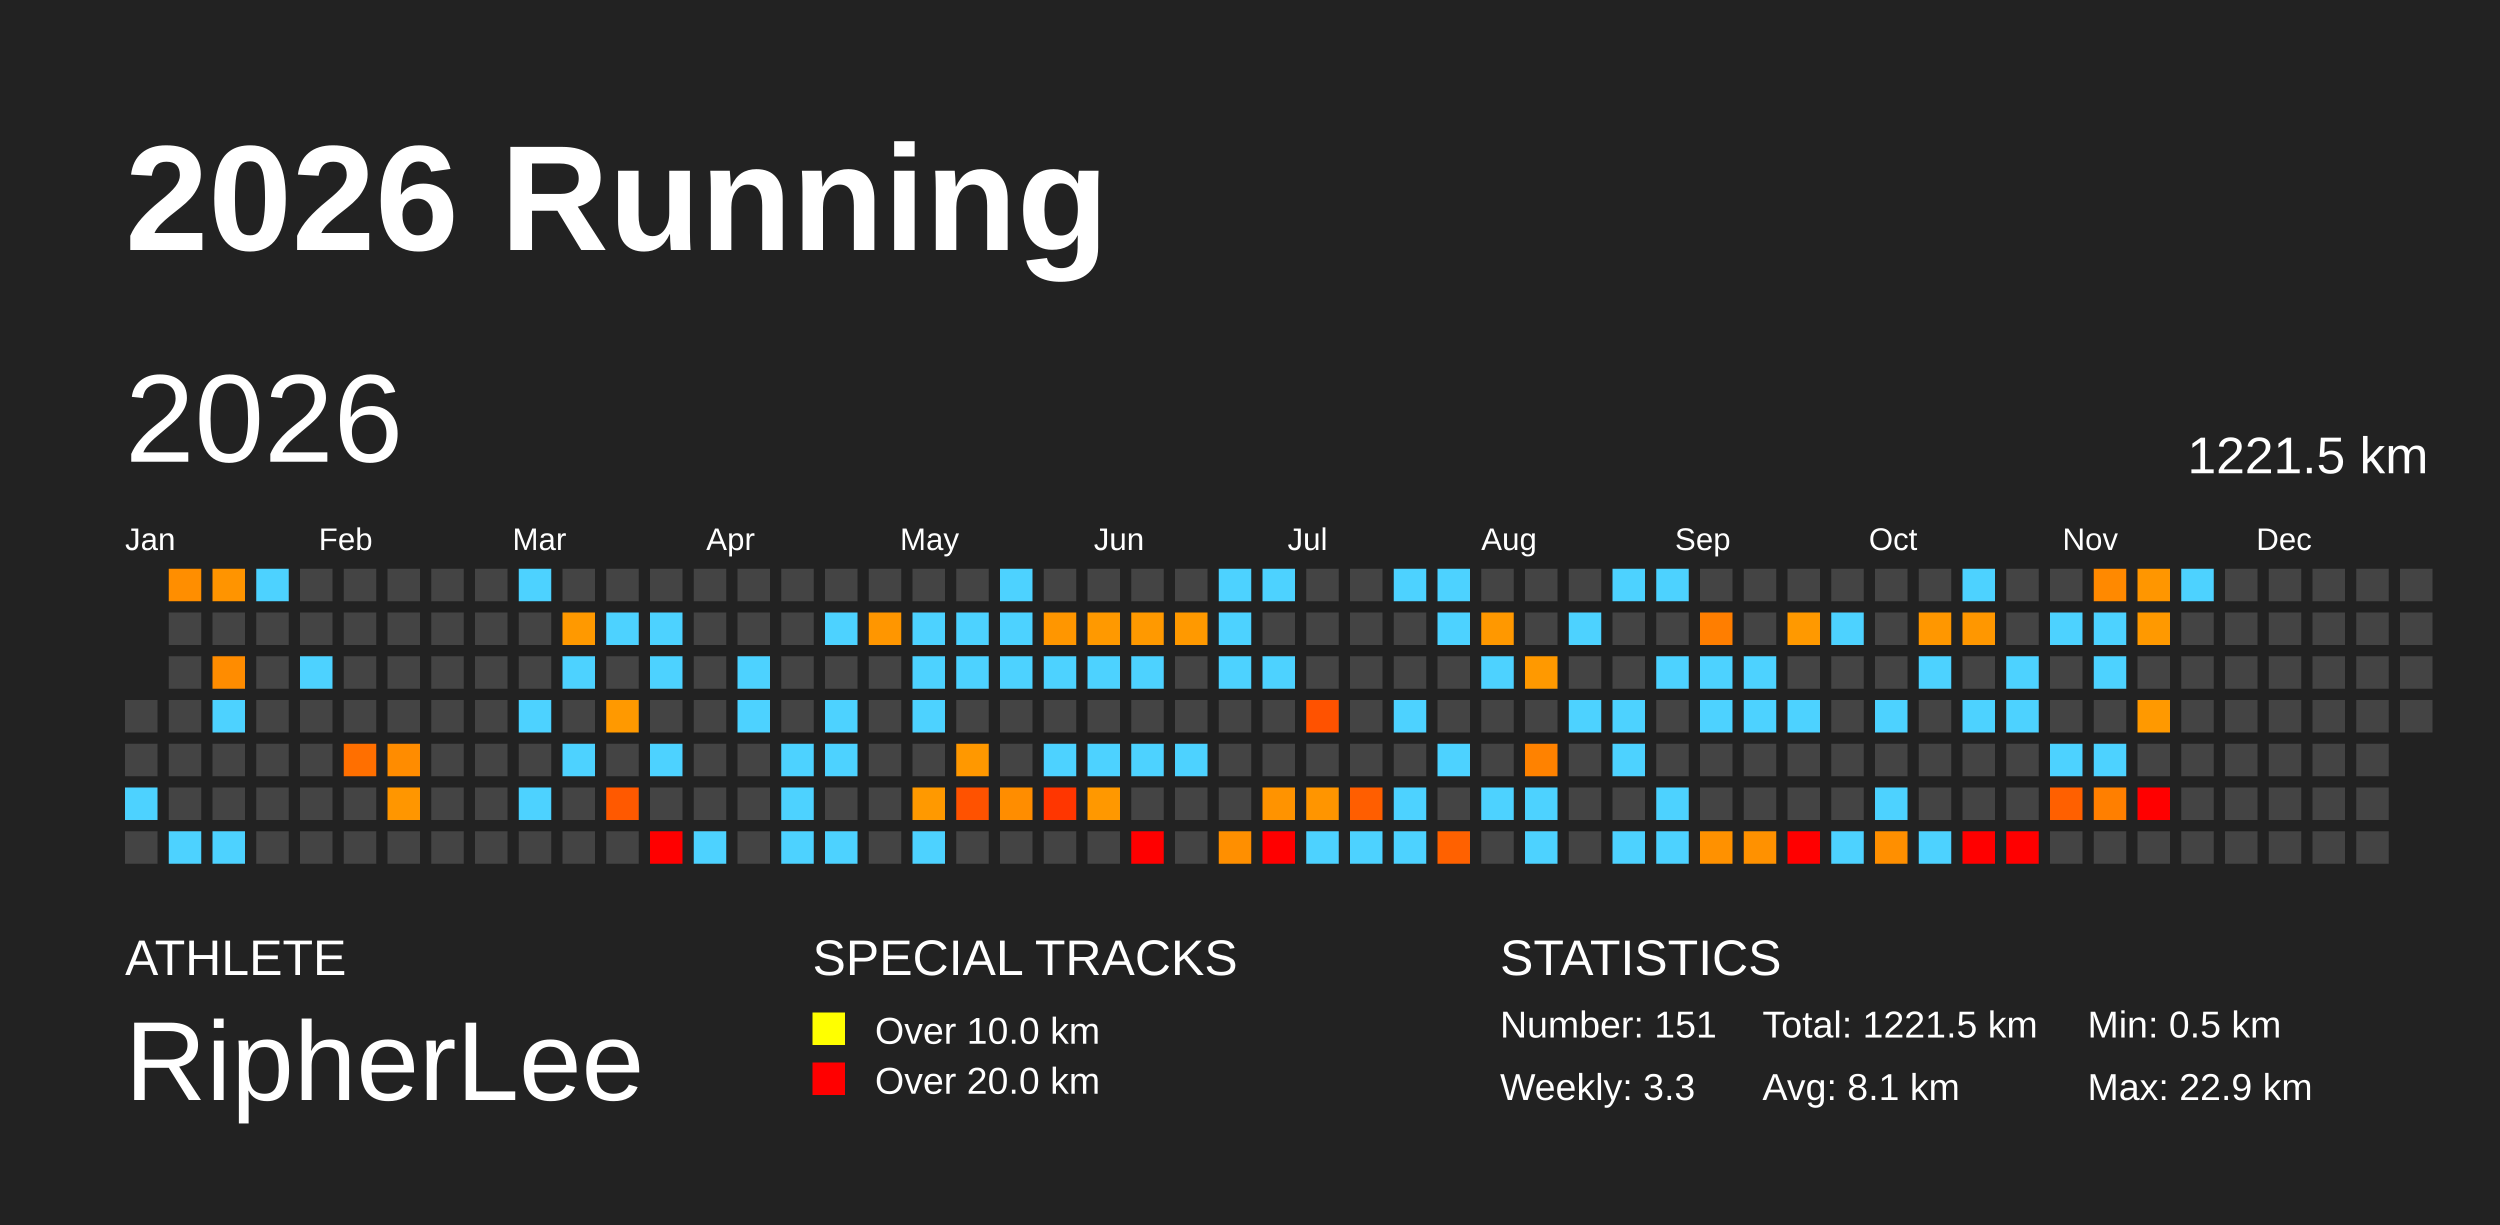
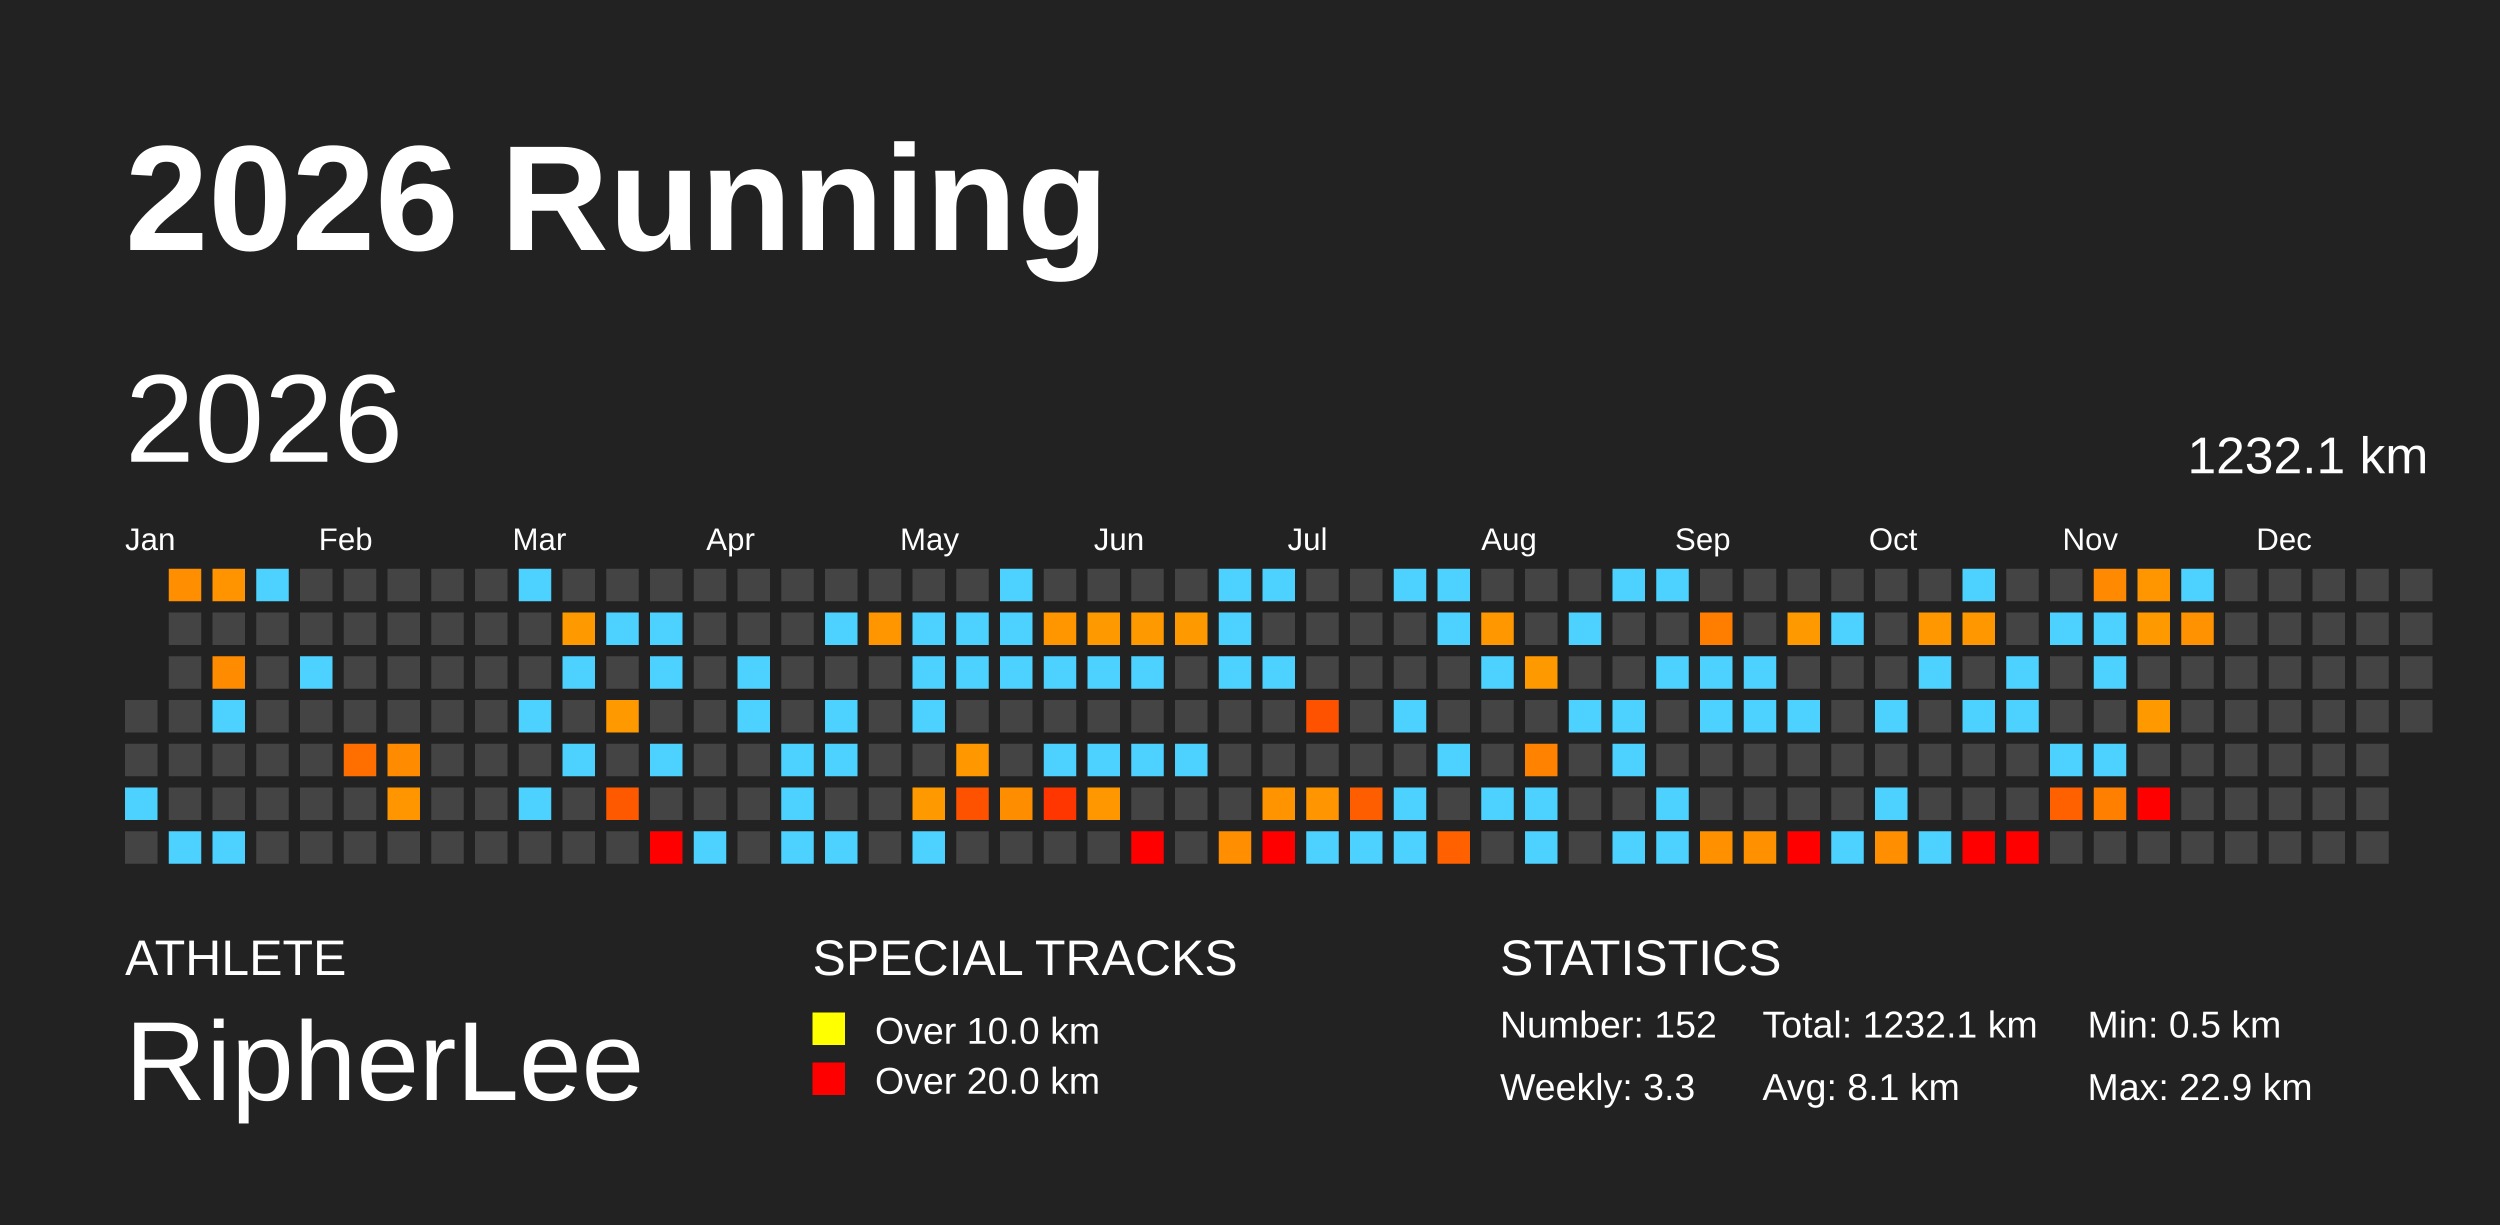
<svg xmlns="http://www.w3.org/2000/svg" baseProfile="full" height="98mm" version="1.1" viewBox="0,0,200,98" width="200mm">
  <defs />
  <rect fill="#222222" height="98" width="200" x="0" y="0" />
  <text fill="#FFFFFF" style="font-size:12px; font-family:Arial; font-weight:bold;" x="10" y="20">2026 Running</text>
  <text fill="#FFFFFF" style="font-size:4px; font-family:Arial" x="10" y="78">ATHLETE</text>
  <text fill="#FFFFFF" style="font-size:9px; font-family:Arial" x="10" y="88">RipherLee</text>
  <text fill="#FFFFFF" style="font-size:4px; font-family:Arial" x="65" y="78">SPECIAL TRACKS</text>
  <rect fill="yellow" height="2.6" width="2.6" x="65" y="81" />
  <text fill="#FFFFFF" style="font-size:3px; font-family:Arial" x="70" y="83.5">Over 10.0 km</text>
  <rect fill="red" height="2.6" width="2.6" x="65" y="85" />
  <text fill="#FFFFFF" style="font-size:3px; font-family:Arial" x="70" y="87.5">Over 20.0 km</text>
  <text fill="#FFFFFF" style="font-size:4px; font-family:Arial" x="120" y="78">STATISTICS</text>
-   <text fill="#FFFFFF" style="font-size:3px; font-family:Arial" x="120" y="83">Number: 151</text>
+   <text fill="#FFFFFF" style="font-size:3px; font-family:Arial" x="120" y="83">Number: 152</text>
  <text fill="#FFFFFF" style="font-size:3px; font-family:Arial" x="120" y="88">Weekly: 3.3</text>
-   <text fill="#FFFFFF" style="font-size:3px; font-family:Arial" x="141" y="83">Total: 1221.5 km</text>
+   <text fill="#FFFFFF" style="font-size:3px; font-family:Arial" x="141" y="83">Total: 1232.1 km</text>
  <text fill="#FFFFFF" style="font-size:3px; font-family:Arial" x="141" y="88">Avg: 8.1 km</text>
  <text fill="#FFFFFF" style="font-size:3px; font-family:Arial" x="167" y="83">Min: 0.5 km</text>
  <text fill="#FFFFFF" style="font-size:3px; font-family:Arial" x="167" y="88">Max: 22.9 km</text>
  <text dominant-baseline="hanging" fill="#FFFFFF" style="font-size:10.0px; font-family:Arial;" x="10" y="30">2026</text>
-   <text dominant-baseline="hanging" fill="#FFFFFF" style="font-size:4.125px; font-family:Arial;" x="175" y="35">1221.5 km</text>
+   <text dominant-baseline="hanging" fill="#FFFFFF" style="font-size:4.125px; font-family:Arial;" x="175" y="35">1232.1 km</text>
  <text fill="#FFFFFF" style="font-size:2.5px; font-family:Arial" x="10.0" y="44">Jan</text>
  <text fill="#FFFFFF" style="font-size:2.5px; font-family:Arial" x="25.5" y="44">Feb</text>
  <text fill="#FFFFFF" style="font-size:2.5px; font-family:Arial" x="41.0" y="44">Mar</text>
  <text fill="#FFFFFF" style="font-size:2.5px; font-family:Arial" x="56.5" y="44">Apr</text>
  <text fill="#FFFFFF" style="font-size:2.5px; font-family:Arial" x="72.0" y="44">May</text>
  <text fill="#FFFFFF" style="font-size:2.5px; font-family:Arial" x="87.5" y="44">Jun</text>
  <text fill="#FFFFFF" style="font-size:2.5px; font-family:Arial" x="103.0" y="44">Jul</text>
  <text fill="#FFFFFF" style="font-size:2.5px; font-family:Arial" x="118.5" y="44">Aug</text>
  <text fill="#FFFFFF" style="font-size:2.5px; font-family:Arial" x="134.0" y="44">Sep</text>
  <text fill="#FFFFFF" style="font-size:2.5px; font-family:Arial" x="149.5" y="44">Oct</text>
  <text fill="#FFFFFF" style="font-size:2.5px; font-family:Arial" x="165.0" y="44">Nov</text>
  <text fill="#FFFFFF" style="font-size:2.5px; font-family:Arial" x="180.5" y="44">Dec</text>
  <rect fill="#444444" height="2.6" width="2.6" x="10.0" y="56.0" />
  <rect fill="#444444" height="2.6" width="2.6" x="10.0" y="59.5" />
  <rect fill="#4dd2ff" height="2.6" width="2.6" x="10.0" y="63.0" />
  <rect fill="#444444" height="2.6" width="2.6" x="10.0" y="66.5" />
  <rect fill="#ff8e00" height="2.6" width="2.6" x="13.5" y="45.5" />
  <rect fill="#444444" height="2.6" width="2.6" x="13.5" y="49.0" />
  <rect fill="#444444" height="2.6" width="2.6" x="13.5" y="52.5" />
  <rect fill="#444444" height="2.6" width="2.6" x="13.5" y="56.0" />
  <rect fill="#444444" height="2.6" width="2.6" x="13.5" y="59.5" />
  <rect fill="#444444" height="2.6" width="2.6" x="13.5" y="63.0" />
  <rect fill="#4dd2ff" height="2.6" width="2.6" x="13.5" y="66.5" />
  <rect fill="#ff9400" height="2.6" width="2.6" x="17.0" y="45.5" />
  <rect fill="#444444" height="2.6" width="2.6" x="17.0" y="49.0" />
  <rect fill="#ff8c00" height="2.6" width="2.6" x="17.0" y="52.5" />
  <rect fill="#4dd2ff" height="2.6" width="2.6" x="17.0" y="56.0" />
  <rect fill="#444444" height="2.6" width="2.6" x="17.0" y="59.5" />
  <rect fill="#444444" height="2.6" width="2.6" x="17.0" y="63.0" />
  <rect fill="#4dd2ff" height="2.6" width="2.6" x="17.0" y="66.5" />
  <rect fill="#4dd2ff" height="2.6" width="2.6" x="20.5" y="45.5" />
  <rect fill="#444444" height="2.6" width="2.6" x="20.5" y="49.0" />
  <rect fill="#444444" height="2.6" width="2.6" x="20.5" y="52.5" />
  <rect fill="#444444" height="2.6" width="2.6" x="20.5" y="56.0" />
  <rect fill="#444444" height="2.6" width="2.6" x="20.5" y="59.5" />
  <rect fill="#444444" height="2.6" width="2.6" x="20.5" y="63.0" />
  <rect fill="#444444" height="2.6" width="2.6" x="20.5" y="66.5" />
  <rect fill="#444444" height="2.6" width="2.6" x="24.0" y="45.5" />
  <rect fill="#444444" height="2.6" width="2.6" x="24.0" y="49.0" />
  <rect fill="#4dd2ff" height="2.6" width="2.6" x="24.0" y="52.5" />
  <rect fill="#444444" height="2.6" width="2.6" x="24.0" y="56.0" />
  <rect fill="#444444" height="2.6" width="2.6" x="24.0" y="59.5" />
  <rect fill="#444444" height="2.6" width="2.6" x="24.0" y="63.0" />
  <rect fill="#444444" height="2.6" width="2.6" x="24.0" y="66.5" />
  <rect fill="#444444" height="2.6" width="2.6" x="27.5" y="45.5" />
  <rect fill="#444444" height="2.6" width="2.6" x="27.5" y="49.0" />
  <rect fill="#444444" height="2.6" width="2.6" x="27.5" y="52.5" />
  <rect fill="#444444" height="2.6" width="2.6" x="27.5" y="56.0" />
  <rect fill="#ff6f00" height="2.6" width="2.6" x="27.5" y="59.5" />
  <rect fill="#444444" height="2.6" width="2.6" x="27.5" y="63.0" />
  <rect fill="#444444" height="2.6" width="2.6" x="27.5" y="66.5" />
  <rect fill="#444444" height="2.6" width="2.6" x="31.0" y="45.5" />
  <rect fill="#444444" height="2.6" width="2.6" x="31.0" y="49.0" />
  <rect fill="#444444" height="2.6" width="2.6" x="31.0" y="52.5" />
  <rect fill="#444444" height="2.6" width="2.6" x="31.0" y="56.0" />
  <rect fill="#ff8c00" height="2.6" width="2.6" x="31.0" y="59.5" />
  <rect fill="#ff9600" height="2.6" width="2.6" x="31.0" y="63.0" />
  <rect fill="#444444" height="2.6" width="2.6" x="31.0" y="66.5" />
  <rect fill="#444444" height="2.6" width="2.6" x="34.5" y="45.5" />
  <rect fill="#444444" height="2.6" width="2.6" x="34.5" y="49.0" />
  <rect fill="#444444" height="2.6" width="2.6" x="34.5" y="52.5" />
  <rect fill="#444444" height="2.6" width="2.6" x="34.5" y="56.0" />
  <rect fill="#444444" height="2.6" width="2.6" x="34.5" y="59.5" />
  <rect fill="#444444" height="2.6" width="2.6" x="34.5" y="63.0" />
  <rect fill="#444444" height="2.6" width="2.6" x="34.5" y="66.5" />
  <rect fill="#444444" height="2.6" width="2.6" x="38.0" y="45.5" />
  <rect fill="#444444" height="2.6" width="2.6" x="38.0" y="49.0" />
  <rect fill="#444444" height="2.6" width="2.6" x="38.0" y="52.5" />
  <rect fill="#444444" height="2.6" width="2.6" x="38.0" y="56.0" />
  <rect fill="#444444" height="2.6" width="2.6" x="38.0" y="59.5" />
  <rect fill="#444444" height="2.6" width="2.6" x="38.0" y="63.0" />
  <rect fill="#444444" height="2.6" width="2.6" x="38.0" y="66.5" />
  <rect fill="#4dd2ff" height="2.6" width="2.6" x="41.5" y="45.5" />
  <rect fill="#444444" height="2.6" width="2.6" x="41.5" y="49.0" />
  <rect fill="#444444" height="2.6" width="2.6" x="41.5" y="52.5" />
  <rect fill="#4dd2ff" height="2.6" width="2.6" x="41.5" y="56.0" />
  <rect fill="#444444" height="2.6" width="2.6" x="41.5" y="59.5" />
  <rect fill="#4dd2ff" height="2.6" width="2.6" x="41.5" y="63.0" />
  <rect fill="#444444" height="2.6" width="2.6" x="41.5" y="66.5" />
  <rect fill="#444444" height="2.6" width="2.6" x="45.0" y="45.5" />
  <rect fill="#ff9900" height="2.6" width="2.6" x="45.0" y="49.0" />
  <rect fill="#4dd2ff" height="2.6" width="2.6" x="45.0" y="52.5" />
  <rect fill="#444444" height="2.6" width="2.6" x="45.0" y="56.0" />
  <rect fill="#4dd2ff" height="2.6" width="2.6" x="45.0" y="59.5" />
  <rect fill="#444444" height="2.6" width="2.6" x="45.0" y="63.0" />
  <rect fill="#444444" height="2.6" width="2.6" x="45.0" y="66.5" />
  <rect fill="#444444" height="2.6" width="2.6" x="48.5" y="45.5" />
  <rect fill="#4dd2ff" height="2.6" width="2.6" x="48.5" y="49.0" />
  <rect fill="#444444" height="2.6" width="2.6" x="48.5" y="52.5" />
  <rect fill="#ff9900" height="2.6" width="2.6" x="48.5" y="56.0" />
  <rect fill="#444444" height="2.6" width="2.6" x="48.5" y="59.5" />
  <rect fill="#ff5900" height="2.6" width="2.6" x="48.5" y="63.0" />
  <rect fill="#444444" height="2.6" width="2.6" x="48.5" y="66.5" />
  <rect fill="#444444" height="2.6" width="2.6" x="52.0" y="45.5" />
  <rect fill="#4dd2ff" height="2.6" width="2.6" x="52.0" y="49.0" />
  <rect fill="#4dd2ff" height="2.6" width="2.6" x="52.0" y="52.5" />
  <rect fill="#444444" height="2.6" width="2.6" x="52.0" y="56.0" />
  <rect fill="#4dd2ff" height="2.6" width="2.6" x="52.0" y="59.5" />
  <rect fill="#444444" height="2.6" width="2.6" x="52.0" y="63.0" />
  <rect fill="red" height="2.6" width="2.6" x="52.0" y="66.5" />
  <rect fill="#444444" height="2.6" width="2.6" x="55.5" y="45.5" />
  <rect fill="#444444" height="2.6" width="2.6" x="55.5" y="49.0" />
  <rect fill="#444444" height="2.6" width="2.6" x="55.5" y="52.5" />
  <rect fill="#444444" height="2.6" width="2.6" x="55.5" y="56.0" />
  <rect fill="#444444" height="2.6" width="2.6" x="55.5" y="59.5" />
  <rect fill="#444444" height="2.6" width="2.6" x="55.5" y="63.0" />
  <rect fill="#4dd2ff" height="2.6" width="2.6" x="55.5" y="66.5" />
  <rect fill="#444444" height="2.6" width="2.6" x="59.0" y="45.5" />
  <rect fill="#444444" height="2.6" width="2.6" x="59.0" y="49.0" />
  <rect fill="#4dd2ff" height="2.6" width="2.6" x="59.0" y="52.5" />
  <rect fill="#4dd2ff" height="2.6" width="2.6" x="59.0" y="56.0" />
  <rect fill="#444444" height="2.6" width="2.6" x="59.0" y="59.5" />
  <rect fill="#444444" height="2.6" width="2.6" x="59.0" y="63.0" />
  <rect fill="#444444" height="2.6" width="2.6" x="59.0" y="66.5" />
  <rect fill="#444444" height="2.6" width="2.6" x="62.5" y="45.5" />
  <rect fill="#444444" height="2.6" width="2.6" x="62.5" y="49.0" />
  <rect fill="#444444" height="2.6" width="2.6" x="62.5" y="52.5" />
  <rect fill="#444444" height="2.6" width="2.6" x="62.5" y="56.0" />
  <rect fill="#4dd2ff" height="2.6" width="2.6" x="62.5" y="59.5" />
  <rect fill="#4dd2ff" height="2.6" width="2.6" x="62.5" y="63.0" />
  <rect fill="#4dd2ff" height="2.6" width="2.6" x="62.5" y="66.5" />
  <rect fill="#444444" height="2.6" width="2.6" x="66.0" y="45.5" />
  <rect fill="#4dd2ff" height="2.6" width="2.6" x="66.0" y="49.0" />
  <rect fill="#444444" height="2.6" width="2.6" x="66.0" y="52.5" />
  <rect fill="#4dd2ff" height="2.6" width="2.6" x="66.0" y="56.0" />
  <rect fill="#4dd2ff" height="2.6" width="2.6" x="66.0" y="59.5" />
  <rect fill="#444444" height="2.6" width="2.6" x="66.0" y="63.0" />
  <rect fill="#4dd2ff" height="2.6" width="2.6" x="66.0" y="66.5" />
  <rect fill="#444444" height="2.6" width="2.6" x="69.5" y="45.5" />
  <rect fill="#ff9600" height="2.6" width="2.6" x="69.5" y="49.0" />
  <rect fill="#444444" height="2.6" width="2.6" x="69.5" y="52.5" />
  <rect fill="#444444" height="2.6" width="2.6" x="69.5" y="56.0" />
  <rect fill="#444444" height="2.6" width="2.6" x="69.5" y="59.5" />
  <rect fill="#444444" height="2.6" width="2.6" x="69.5" y="63.0" />
  <rect fill="#444444" height="2.6" width="2.6" x="69.5" y="66.5" />
  <rect fill="#444444" height="2.6" width="2.6" x="73.0" y="45.5" />
  <rect fill="#4dd2ff" height="2.6" width="2.6" x="73.0" y="49.0" />
  <rect fill="#4dd2ff" height="2.6" width="2.6" x="73.0" y="52.5" />
  <rect fill="#4dd2ff" height="2.6" width="2.6" x="73.0" y="56.0" />
  <rect fill="#444444" height="2.6" width="2.6" x="73.0" y="59.5" />
  <rect fill="#ff9900" height="2.6" width="2.6" x="73.0" y="63.0" />
  <rect fill="#4dd2ff" height="2.6" width="2.6" x="73.0" y="66.5" />
  <rect fill="#444444" height="2.6" width="2.6" x="76.5" y="45.5" />
  <rect fill="#4dd2ff" height="2.6" width="2.6" x="76.5" y="49.0" />
  <rect fill="#4dd2ff" height="2.6" width="2.6" x="76.5" y="52.5" />
  <rect fill="#444444" height="2.6" width="2.6" x="76.5" y="56.0" />
  <rect fill="#ff9800" height="2.6" width="2.6" x="76.5" y="59.5" />
  <rect fill="#ff5200" height="2.6" width="2.6" x="76.5" y="63.0" />
  <rect fill="#444444" height="2.6" width="2.6" x="76.5" y="66.5" />
  <rect fill="#4dd2ff" height="2.6" width="2.6" x="80.0" y="45.5" />
  <rect fill="#4dd2ff" height="2.6" width="2.6" x="80.0" y="49.0" />
  <rect fill="#4dd2ff" height="2.6" width="2.6" x="80.0" y="52.5" />
  <rect fill="#444444" height="2.6" width="2.6" x="80.0" y="56.0" />
  <rect fill="#444444" height="2.6" width="2.6" x="80.0" y="59.5" />
  <rect fill="#ff8d00" height="2.6" width="2.6" x="80.0" y="63.0" />
  <rect fill="#444444" height="2.6" width="2.6" x="80.0" y="66.5" />
  <rect fill="#444444" height="2.6" width="2.6" x="83.5" y="45.5" />
  <rect fill="#ff9600" height="2.6" width="2.6" x="83.5" y="49.0" />
  <rect fill="#4dd2ff" height="2.6" width="2.6" x="83.5" y="52.5" />
  <rect fill="#444444" height="2.6" width="2.6" x="83.5" y="56.0" />
  <rect fill="#4dd2ff" height="2.6" width="2.6" x="83.5" y="59.5" />
  <rect fill="#ff3600" height="2.6" width="2.6" x="83.5" y="63.0" />
  <rect fill="#444444" height="2.6" width="2.6" x="83.5" y="66.5" />
  <rect fill="#444444" height="2.6" width="2.6" x="87.0" y="45.5" />
  <rect fill="#ff9900" height="2.6" width="2.6" x="87.0" y="49.0" />
  <rect fill="#4dd2ff" height="2.6" width="2.6" x="87.0" y="52.5" />
  <rect fill="#444444" height="2.6" width="2.6" x="87.0" y="56.0" />
  <rect fill="#4dd2ff" height="2.6" width="2.6" x="87.0" y="59.5" />
  <rect fill="#ff9800" height="2.6" width="2.6" x="87.0" y="63.0" />
  <rect fill="#444444" height="2.6" width="2.6" x="87.0" y="66.5" />
  <rect fill="#444444" height="2.6" width="2.6" x="90.5" y="45.5" />
  <rect fill="#ff9900" height="2.6" width="2.6" x="90.5" y="49.0" />
  <rect fill="#4dd2ff" height="2.6" width="2.6" x="90.5" y="52.5" />
  <rect fill="#444444" height="2.6" width="2.6" x="90.5" y="56.0" />
  <rect fill="#4dd2ff" height="2.6" width="2.6" x="90.5" y="59.5" />
  <rect fill="#444444" height="2.6" width="2.6" x="90.5" y="63.0" />
  <rect fill="red" height="2.6" width="2.6" x="90.5" y="66.5" />
  <rect fill="#444444" height="2.6" width="2.6" x="94.0" y="45.5" />
  <rect fill="#ff9900" height="2.6" width="2.6" x="94.0" y="49.0" />
  <rect fill="#444444" height="2.6" width="2.6" x="94.0" y="52.5" />
  <rect fill="#444444" height="2.6" width="2.6" x="94.0" y="56.0" />
  <rect fill="#4dd2ff" height="2.6" width="2.6" x="94.0" y="59.5" />
  <rect fill="#444444" height="2.6" width="2.6" x="94.0" y="63.0" />
  <rect fill="#444444" height="2.6" width="2.6" x="94.0" y="66.5" />
  <rect fill="#4dd2ff" height="2.6" width="2.6" x="97.5" y="45.5" />
  <rect fill="#4dd2ff" height="2.6" width="2.6" x="97.5" y="49.0" />
  <rect fill="#4dd2ff" height="2.6" width="2.6" x="97.5" y="52.5" />
  <rect fill="#444444" height="2.6" width="2.6" x="97.5" y="56.0" />
  <rect fill="#444444" height="2.6" width="2.6" x="97.5" y="59.5" />
  <rect fill="#444444" height="2.6" width="2.6" x="97.5" y="63.0" />
  <rect fill="#ff8f00" height="2.6" width="2.6" x="97.5" y="66.5" />
  <rect fill="#4dd2ff" height="2.6" width="2.6" x="101.0" y="45.5" />
  <rect fill="#444444" height="2.6" width="2.6" x="101.0" y="49.0" />
  <rect fill="#4dd2ff" height="2.6" width="2.6" x="101.0" y="52.5" />
  <rect fill="#444444" height="2.6" width="2.6" x="101.0" y="56.0" />
  <rect fill="#444444" height="2.6" width="2.6" x="101.0" y="59.5" />
  <rect fill="#ff9300" height="2.6" width="2.6" x="101.0" y="63.0" />
  <rect fill="red" height="2.6" width="2.6" x="101.0" y="66.5" />
  <rect fill="#444444" height="2.6" width="2.6" x="104.5" y="45.5" />
  <rect fill="#444444" height="2.6" width="2.6" x="104.5" y="49.0" />
  <rect fill="#444444" height="2.6" width="2.6" x="104.5" y="52.5" />
  <rect fill="#ff5200" height="2.6" width="2.6" x="104.5" y="56.0" />
  <rect fill="#444444" height="2.6" width="2.6" x="104.5" y="59.5" />
  <rect fill="#ff9500" height="2.6" width="2.6" x="104.5" y="63.0" />
  <rect fill="#4dd2ff" height="2.6" width="2.6" x="104.5" y="66.5" />
  <rect fill="#444444" height="2.6" width="2.6" x="108.0" y="45.5" />
  <rect fill="#444444" height="2.6" width="2.6" x="108.0" y="49.0" />
  <rect fill="#444444" height="2.6" width="2.6" x="108.0" y="52.5" />
  <rect fill="#444444" height="2.6" width="2.6" x="108.0" y="56.0" />
  <rect fill="#444444" height="2.6" width="2.6" x="108.0" y="59.5" />
  <rect fill="#ff5e00" height="2.6" width="2.6" x="108.0" y="63.0" />
  <rect fill="#4dd2ff" height="2.6" width="2.6" x="108.0" y="66.5" />
  <rect fill="#4dd2ff" height="2.6" width="2.6" x="111.5" y="45.5" />
  <rect fill="#444444" height="2.6" width="2.6" x="111.5" y="49.0" />
  <rect fill="#444444" height="2.6" width="2.6" x="111.5" y="52.5" />
  <rect fill="#4dd2ff" height="2.6" width="2.6" x="111.5" y="56.0" />
  <rect fill="#444444" height="2.6" width="2.6" x="111.5" y="59.5" />
  <rect fill="#4dd2ff" height="2.6" width="2.6" x="111.5" y="63.0" />
  <rect fill="#4dd2ff" height="2.6" width="2.6" x="111.5" y="66.5" />
  <rect fill="#4dd2ff" height="2.6" width="2.6" x="115.0" y="45.5" />
  <rect fill="#4dd2ff" height="2.6" width="2.6" x="115.0" y="49.0" />
  <rect fill="#444444" height="2.6" width="2.6" x="115.0" y="52.5" />
  <rect fill="#444444" height="2.6" width="2.6" x="115.0" y="56.0" />
  <rect fill="#4dd2ff" height="2.6" width="2.6" x="115.0" y="59.5" />
  <rect fill="#444444" height="2.6" width="2.6" x="115.0" y="63.0" />
  <rect fill="#ff6100" height="2.6" width="2.6" x="115.0" y="66.5" />
  <rect fill="#444444" height="2.6" width="2.6" x="118.5" y="45.5" />
  <rect fill="#ff9800" height="2.6" width="2.6" x="118.5" y="49.0" />
  <rect fill="#4dd2ff" height="2.6" width="2.6" x="118.5" y="52.5" />
  <rect fill="#444444" height="2.6" width="2.6" x="118.5" y="56.0" />
  <rect fill="#444444" height="2.6" width="2.6" x="118.5" y="59.5" />
  <rect fill="#4dd2ff" height="2.6" width="2.6" x="118.5" y="63.0" />
  <rect fill="#444444" height="2.6" width="2.6" x="118.5" y="66.5" />
  <rect fill="#444444" height="2.6" width="2.6" x="122.0" y="45.5" />
  <rect fill="#444444" height="2.6" width="2.6" x="122.0" y="49.0" />
  <rect fill="#ff9900" height="2.6" width="2.6" x="122.0" y="52.5" />
  <rect fill="#444444" height="2.6" width="2.6" x="122.0" y="56.0" />
  <rect fill="#ff8200" height="2.6" width="2.6" x="122.0" y="59.5" />
  <rect fill="#4dd2ff" height="2.6" width="2.6" x="122.0" y="63.0" />
  <rect fill="#4dd2ff" height="2.6" width="2.6" x="122.0" y="66.5" />
  <rect fill="#444444" height="2.6" width="2.6" x="125.5" y="45.5" />
  <rect fill="#4dd2ff" height="2.6" width="2.6" x="125.5" y="49.0" />
  <rect fill="#444444" height="2.6" width="2.6" x="125.5" y="52.5" />
  <rect fill="#4dd2ff" height="2.6" width="2.6" x="125.5" y="56.0" />
  <rect fill="#444444" height="2.6" width="2.6" x="125.5" y="59.5" />
  <rect fill="#444444" height="2.6" width="2.6" x="125.5" y="63.0" />
  <rect fill="#444444" height="2.6" width="2.6" x="125.5" y="66.5" />
  <rect fill="#4dd2ff" height="2.6" width="2.6" x="129.0" y="45.5" />
  <rect fill="#444444" height="2.6" width="2.6" x="129.0" y="49.0" />
  <rect fill="#444444" height="2.6" width="2.6" x="129.0" y="52.5" />
  <rect fill="#4dd2ff" height="2.6" width="2.6" x="129.0" y="56.0" />
  <rect fill="#4dd2ff" height="2.6" width="2.6" x="129.0" y="59.5" />
  <rect fill="#444444" height="2.6" width="2.6" x="129.0" y="63.0" />
  <rect fill="#4dd2ff" height="2.6" width="2.6" x="129.0" y="66.5" />
  <rect fill="#4dd2ff" height="2.6" width="2.6" x="132.5" y="45.5" />
  <rect fill="#444444" height="2.6" width="2.6" x="132.5" y="49.0" />
  <rect fill="#4dd2ff" height="2.6" width="2.6" x="132.5" y="52.5" />
  <rect fill="#444444" height="2.6" width="2.6" x="132.5" y="56.0" />
  <rect fill="#444444" height="2.6" width="2.6" x="132.5" y="59.5" />
  <rect fill="#4dd2ff" height="2.6" width="2.6" x="132.5" y="63.0" />
  <rect fill="#4dd2ff" height="2.6" width="2.6" x="132.5" y="66.5" />
  <rect fill="#444444" height="2.6" width="2.6" x="136.0" y="45.5" />
  <rect fill="#ff7e00" height="2.6" width="2.6" x="136.0" y="49.0" />
  <rect fill="#4dd2ff" height="2.6" width="2.6" x="136.0" y="52.5" />
  <rect fill="#4dd2ff" height="2.6" width="2.6" x="136.0" y="56.0" />
  <rect fill="#444444" height="2.6" width="2.6" x="136.0" y="59.5" />
  <rect fill="#444444" height="2.6" width="2.6" x="136.0" y="63.0" />
  <rect fill="#ff9100" height="2.6" width="2.6" x="136.0" y="66.5" />
  <rect fill="#444444" height="2.6" width="2.6" x="139.5" y="45.5" />
  <rect fill="#444444" height="2.6" width="2.6" x="139.5" y="49.0" />
  <rect fill="#4dd2ff" height="2.6" width="2.6" x="139.5" y="52.5" />
  <rect fill="#4dd2ff" height="2.6" width="2.6" x="139.5" y="56.0" />
  <rect fill="#444444" height="2.6" width="2.6" x="139.5" y="59.5" />
  <rect fill="#444444" height="2.6" width="2.6" x="139.5" y="63.0" />
  <rect fill="#ff9100" height="2.6" width="2.6" x="139.5" y="66.5" />
  <rect fill="#444444" height="2.6" width="2.6" x="143.0" y="45.5" />
  <rect fill="#ff9900" height="2.6" width="2.6" x="143.0" y="49.0" />
  <rect fill="#444444" height="2.6" width="2.6" x="143.0" y="52.5" />
  <rect fill="#4dd2ff" height="2.6" width="2.6" x="143.0" y="56.0" />
  <rect fill="#444444" height="2.6" width="2.6" x="143.0" y="59.5" />
  <rect fill="#444444" height="2.6" width="2.6" x="143.0" y="63.0" />
  <rect fill="red" height="2.6" width="2.6" x="143.0" y="66.5" />
  <rect fill="#444444" height="2.6" width="2.6" x="146.5" y="45.5" />
  <rect fill="#4dd2ff" height="2.6" width="2.6" x="146.5" y="49.0" />
  <rect fill="#444444" height="2.6" width="2.6" x="146.5" y="52.5" />
  <rect fill="#444444" height="2.6" width="2.6" x="146.5" y="56.0" />
  <rect fill="#444444" height="2.6" width="2.6" x="146.5" y="59.5" />
  <rect fill="#444444" height="2.6" width="2.6" x="146.5" y="63.0" />
  <rect fill="#4dd2ff" height="2.6" width="2.6" x="146.5" y="66.5" />
  <rect fill="#444444" height="2.6" width="2.6" x="150.0" y="45.5" />
  <rect fill="#444444" height="2.6" width="2.6" x="150.0" y="49.0" />
  <rect fill="#444444" height="2.6" width="2.6" x="150.0" y="52.5" />
  <rect fill="#4dd2ff" height="2.6" width="2.6" x="150.0" y="56.0" />
  <rect fill="#444444" height="2.6" width="2.6" x="150.0" y="59.5" />
  <rect fill="#4dd2ff" height="2.6" width="2.6" x="150.0" y="63.0" />
  <rect fill="#ff8f00" height="2.6" width="2.6" x="150.0" y="66.5" />
  <rect fill="#444444" height="2.6" width="2.6" x="153.5" y="45.5" />
  <rect fill="#ff9700" height="2.6" width="2.6" x="153.5" y="49.0" />
  <rect fill="#4dd2ff" height="2.6" width="2.6" x="153.5" y="52.5" />
  <rect fill="#444444" height="2.6" width="2.6" x="153.5" y="56.0" />
  <rect fill="#444444" height="2.6" width="2.6" x="153.5" y="59.5" />
  <rect fill="#444444" height="2.6" width="2.6" x="153.5" y="63.0" />
  <rect fill="#4dd2ff" height="2.6" width="2.6" x="153.5" y="66.5" />
  <rect fill="#4dd2ff" height="2.6" width="2.6" x="157.0" y="45.5" />
  <rect fill="#ff9700" height="2.6" width="2.6" x="157.0" y="49.0" />
  <rect fill="#444444" height="2.6" width="2.6" x="157.0" y="52.5" />
  <rect fill="#4dd2ff" height="2.6" width="2.6" x="157.0" y="56.0" />
  <rect fill="#444444" height="2.6" width="2.6" x="157.0" y="59.5" />
  <rect fill="#444444" height="2.6" width="2.6" x="157.0" y="63.0" />
  <rect fill="red" height="2.6" width="2.6" x="157.0" y="66.5" />
  <rect fill="#444444" height="2.6" width="2.6" x="160.5" y="45.5" />
  <rect fill="#444444" height="2.6" width="2.6" x="160.5" y="49.0" />
  <rect fill="#4dd2ff" height="2.6" width="2.6" x="160.5" y="52.5" />
  <rect fill="#4dd2ff" height="2.6" width="2.6" x="160.5" y="56.0" />
  <rect fill="#444444" height="2.6" width="2.6" x="160.5" y="59.5" />
  <rect fill="#444444" height="2.6" width="2.6" x="160.5" y="63.0" />
  <rect fill="red" height="2.6" width="2.6" x="160.5" y="66.5" />
  <rect fill="#444444" height="2.6" width="2.6" x="164.0" y="45.5" />
  <rect fill="#4dd2ff" height="2.6" width="2.6" x="164.0" y="49.0" />
  <rect fill="#444444" height="2.6" width="2.6" x="164.0" y="52.5" />
  <rect fill="#444444" height="2.6" width="2.6" x="164.0" y="56.0" />
  <rect fill="#4dd2ff" height="2.6" width="2.6" x="164.0" y="59.5" />
  <rect fill="#ff6000" height="2.6" width="2.6" x="164.0" y="63.0" />
  <rect fill="#444444" height="2.6" width="2.6" x="164.0" y="66.5" />
  <rect fill="#ff8900" height="2.6" width="2.6" x="167.5" y="45.5" />
  <rect fill="#4dd2ff" height="2.6" width="2.6" x="167.5" y="49.0" />
  <rect fill="#4dd2ff" height="2.6" width="2.6" x="167.5" y="52.5" />
  <rect fill="#444444" height="2.6" width="2.6" x="167.5" y="56.0" />
  <rect fill="#4dd2ff" height="2.6" width="2.6" x="167.5" y="59.5" />
  <rect fill="#ff7f00" height="2.6" width="2.6" x="167.5" y="63.0" />
  <rect fill="#444444" height="2.6" width="2.6" x="167.5" y="66.5" />
  <rect fill="#ff9600" height="2.6" width="2.6" x="171.0" y="45.5" />
  <rect fill="#ff9900" height="2.6" width="2.6" x="171.0" y="49.0" />
  <rect fill="#444444" height="2.6" width="2.6" x="171.0" y="52.5" />
  <rect fill="#ff9900" height="2.6" width="2.6" x="171.0" y="56.0" />
  <rect fill="#444444" height="2.6" width="2.6" x="171.0" y="59.5" />
  <rect fill="red" height="2.6" width="2.6" x="171.0" y="63.0" />
  <rect fill="#444444" height="2.6" width="2.6" x="171.0" y="66.5" />
  <rect fill="#4dd2ff" height="2.6" width="2.6" x="174.5" y="45.5" />
-   <rect fill="#444444" height="2.6" width="2.6" x="174.5" y="49.0" />
+   <rect fill="#ff9200" height="2.6" width="2.6" x="174.5" y="49.0" />
  <rect fill="#444444" height="2.6" width="2.6" x="174.5" y="52.5" />
  <rect fill="#444444" height="2.6" width="2.6" x="174.5" y="56.0" />
  <rect fill="#444444" height="2.6" width="2.6" x="174.5" y="59.5" />
  <rect fill="#444444" height="2.6" width="2.6" x="174.5" y="63.0" />
  <rect fill="#444444" height="2.6" width="2.6" x="174.5" y="66.5" />
  <rect fill="#444444" height="2.6" width="2.6" x="178.0" y="45.5" />
  <rect fill="#444444" height="2.6" width="2.6" x="178.0" y="49.0" />
  <rect fill="#444444" height="2.6" width="2.6" x="178.0" y="52.5" />
  <rect fill="#444444" height="2.6" width="2.6" x="178.0" y="56.0" />
  <rect fill="#444444" height="2.6" width="2.6" x="178.0" y="59.5" />
  <rect fill="#444444" height="2.6" width="2.6" x="178.0" y="63.0" />
  <rect fill="#444444" height="2.6" width="2.6" x="178.0" y="66.5" />
  <rect fill="#444444" height="2.6" width="2.6" x="181.5" y="45.5" />
  <rect fill="#444444" height="2.6" width="2.6" x="181.5" y="49.0" />
  <rect fill="#444444" height="2.6" width="2.6" x="181.5" y="52.5" />
  <rect fill="#444444" height="2.6" width="2.6" x="181.5" y="56.0" />
  <rect fill="#444444" height="2.6" width="2.6" x="181.5" y="59.5" />
  <rect fill="#444444" height="2.6" width="2.6" x="181.5" y="63.0" />
  <rect fill="#444444" height="2.6" width="2.6" x="181.5" y="66.5" />
  <rect fill="#444444" height="2.6" width="2.6" x="185.0" y="45.5" />
  <rect fill="#444444" height="2.6" width="2.6" x="185.0" y="49.0" />
  <rect fill="#444444" height="2.6" width="2.6" x="185.0" y="52.5" />
  <rect fill="#444444" height="2.6" width="2.6" x="185.0" y="56.0" />
  <rect fill="#444444" height="2.6" width="2.6" x="185.0" y="59.5" />
  <rect fill="#444444" height="2.6" width="2.6" x="185.0" y="63.0" />
  <rect fill="#444444" height="2.6" width="2.6" x="185.0" y="66.5" />
  <rect fill="#444444" height="2.6" width="2.6" x="188.5" y="45.5" />
  <rect fill="#444444" height="2.6" width="2.6" x="188.5" y="49.0" />
  <rect fill="#444444" height="2.6" width="2.6" x="188.5" y="52.5" />
  <rect fill="#444444" height="2.6" width="2.6" x="188.5" y="56.0" />
  <rect fill="#444444" height="2.6" width="2.6" x="188.5" y="59.5" />
  <rect fill="#444444" height="2.6" width="2.6" x="188.5" y="63.0" />
  <rect fill="#444444" height="2.6" width="2.6" x="188.5" y="66.5" />
  <rect fill="#444444" height="2.6" width="2.6" x="192.0" y="45.5" />
  <rect fill="#444444" height="2.6" width="2.6" x="192.0" y="49.0" />
  <rect fill="#444444" height="2.6" width="2.6" x="192.0" y="52.5" />
  <rect fill="#444444" height="2.6" width="2.6" x="192.0" y="56.0" />
</svg>
